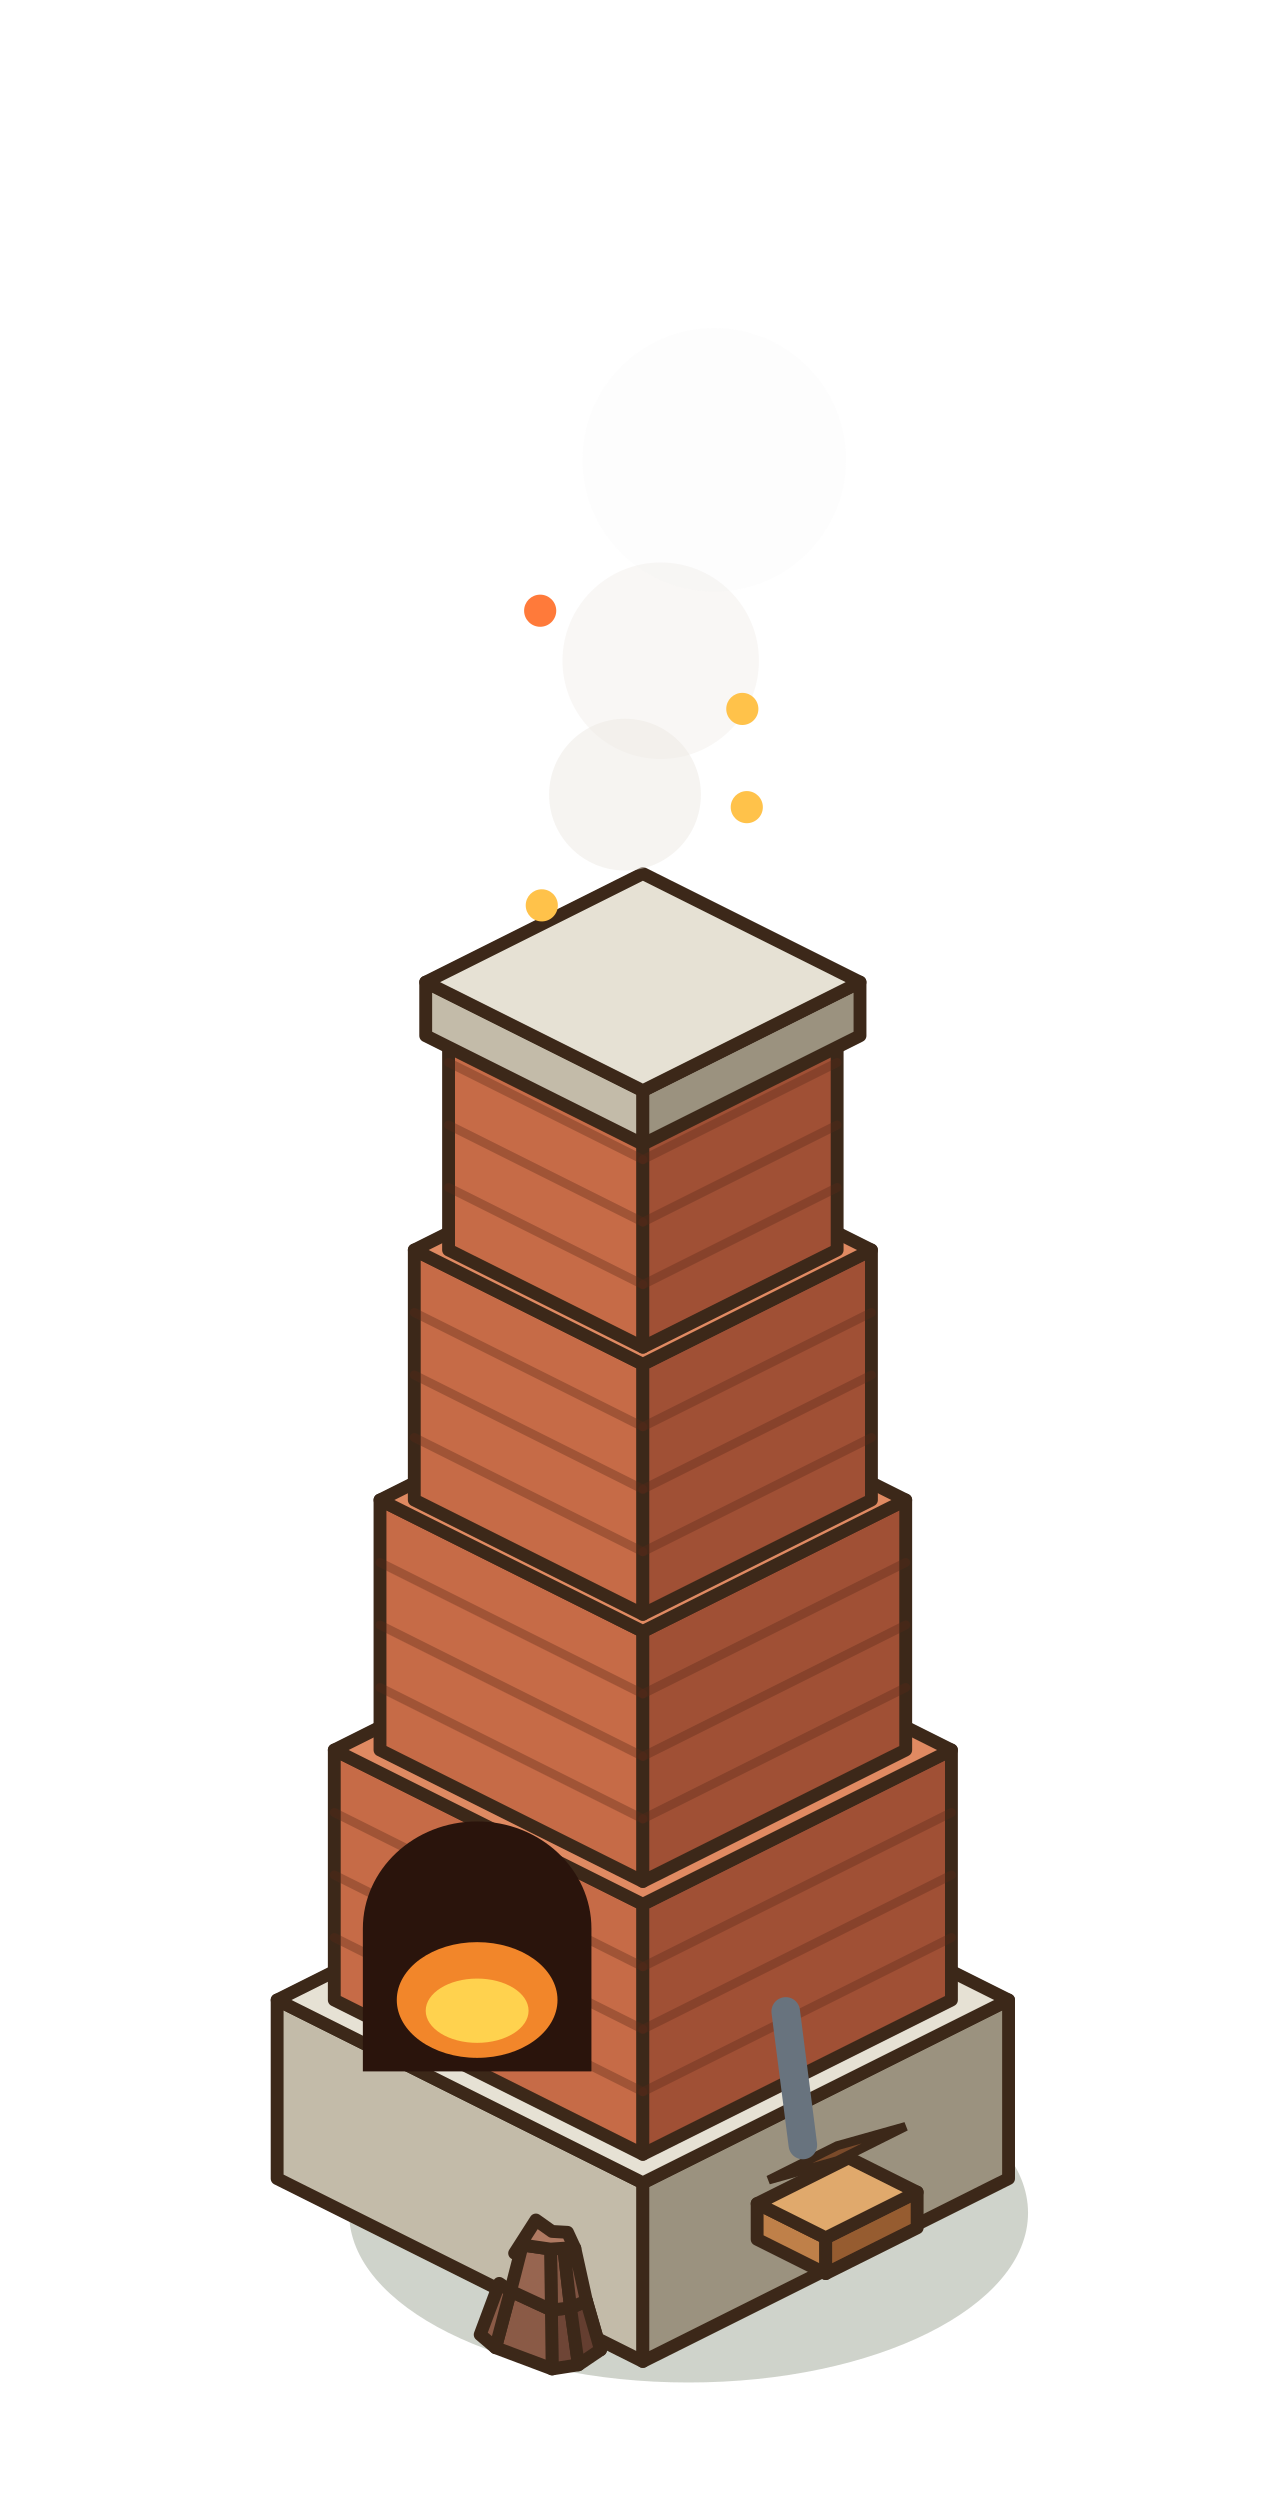
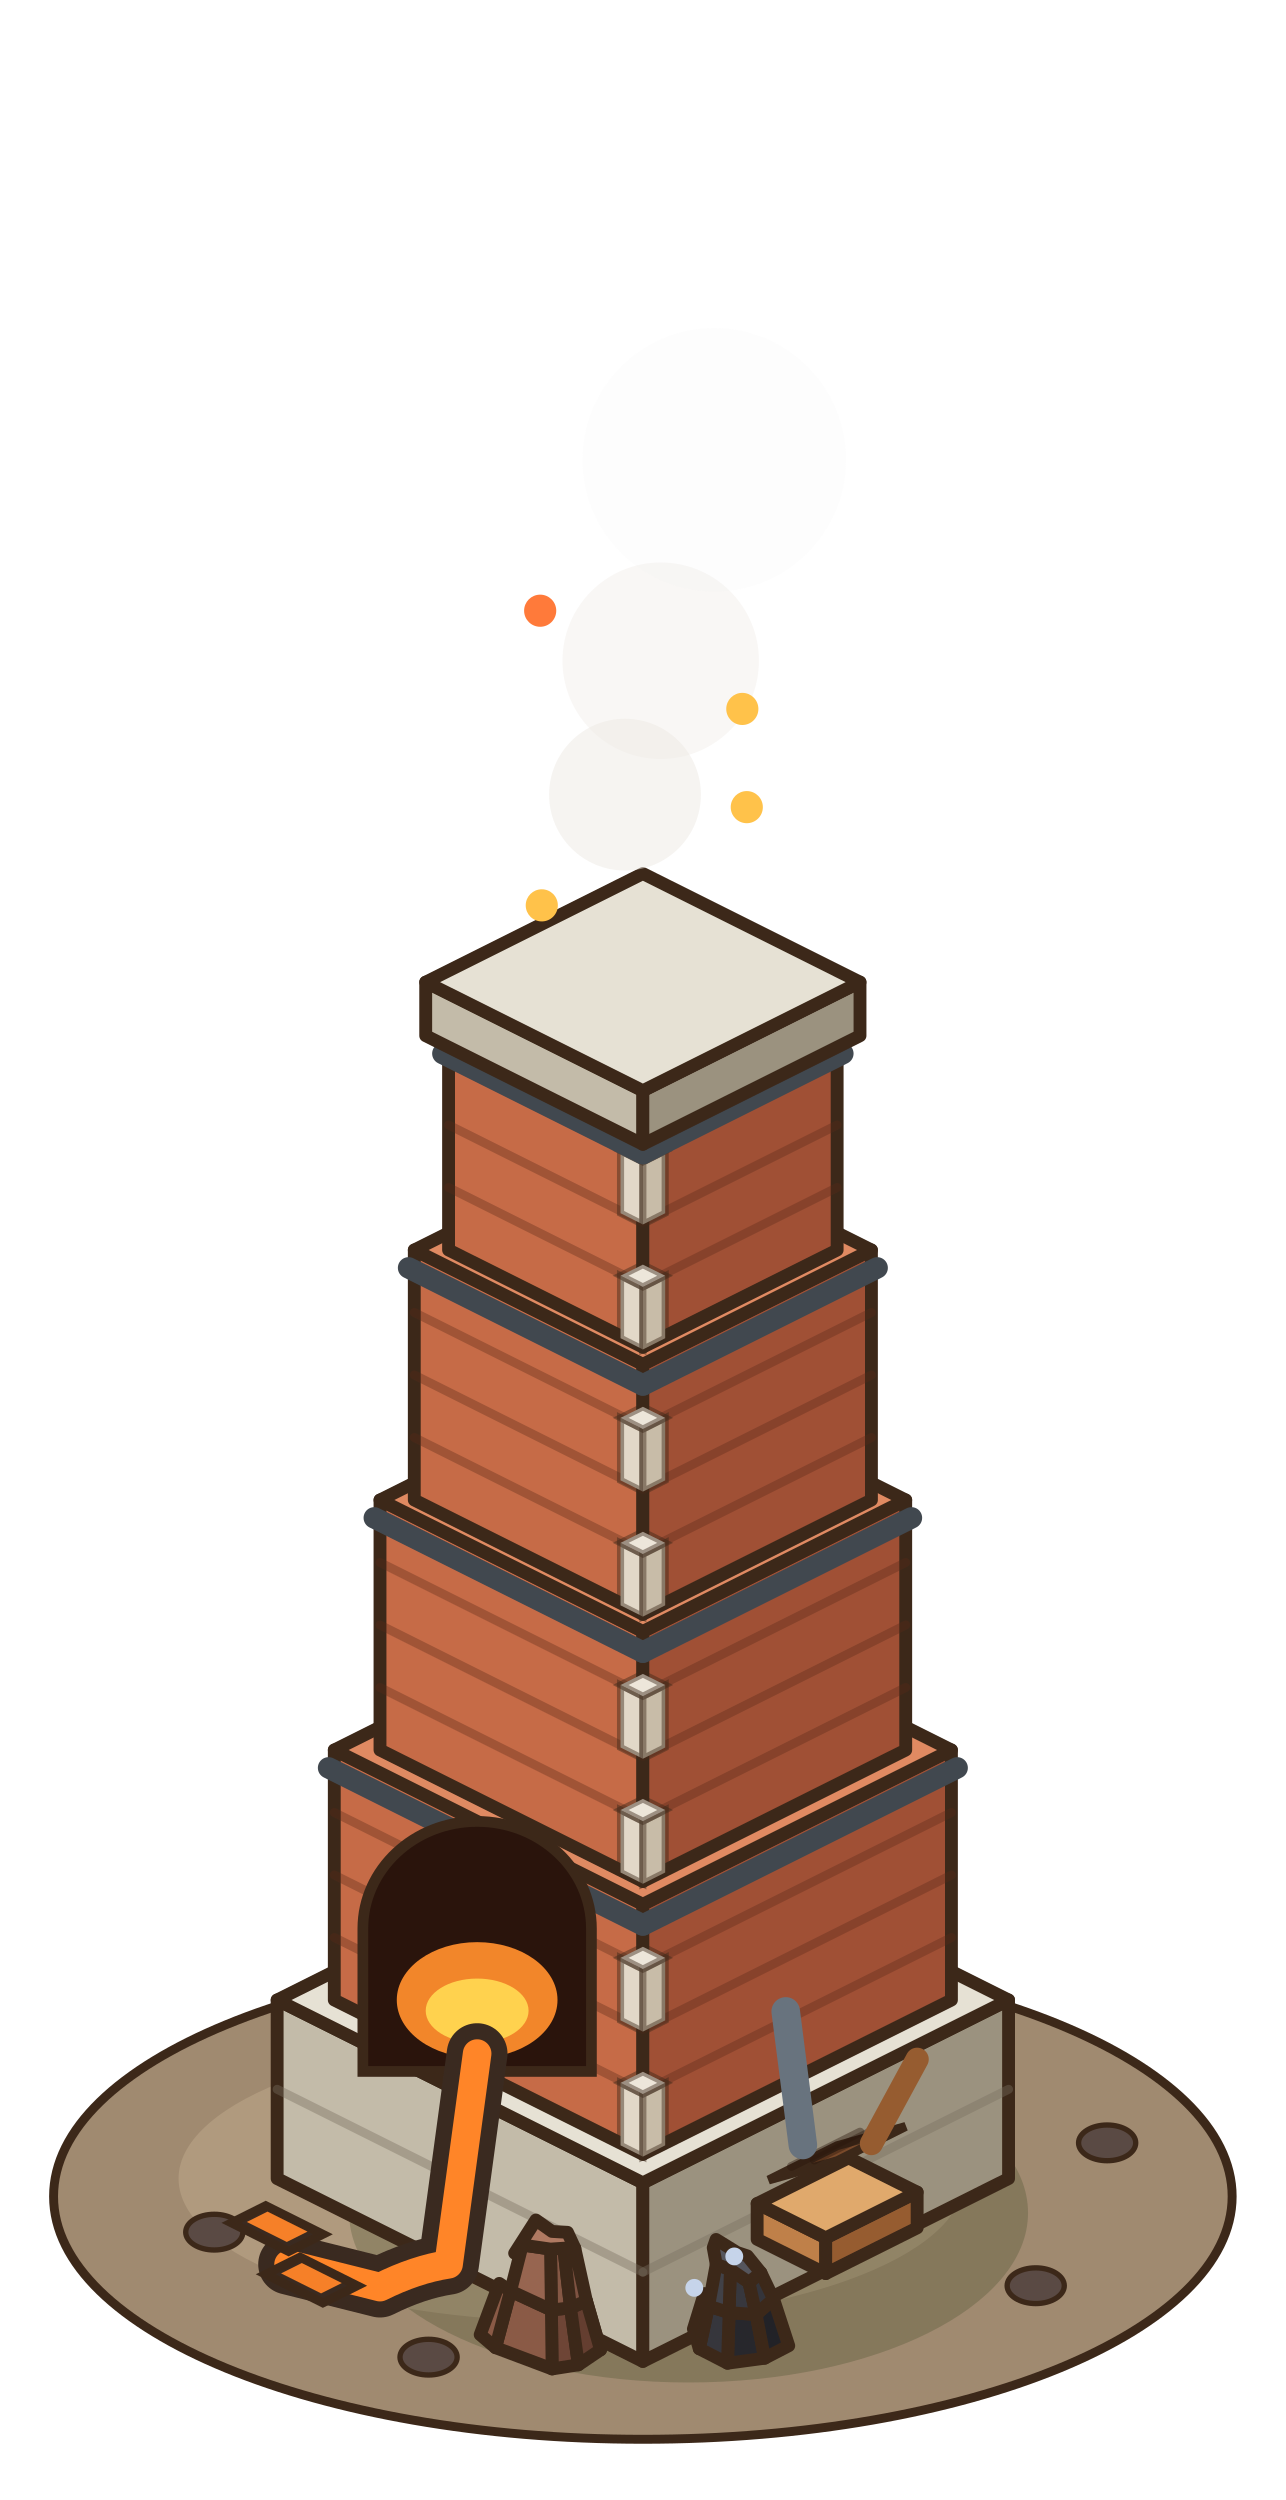
<svg xmlns="http://www.w3.org/2000/svg" width="90" height="175" viewBox="-45 -152.5 90 175">
  <g transform="scale(1.25)">
+     <ellipse cx="0" cy="1" rx="33" ry="13.6" fill="#A08A70" stroke="#3C2819" stroke-width="0.5" />
+     <ellipse cx="-4" cy="0" rx="22" ry="8" fill="#B09A7E" />
+     <ellipse cx="-24" cy="3" rx="1.6" ry="1" fill="#5A4A44" stroke="#3C2819" stroke-width="0.3" />
+     <ellipse cx="22" cy="6" rx="1.6" ry="1" fill="#5A4A44" stroke="#3C2819" stroke-width="0.3" />
+     <ellipse cx="-12" cy="10" rx="1.6" ry="1" fill="#5A4A44" stroke="#3C2819" stroke-width="0.3" />
+     <ellipse cx="26" cy="-2" rx="1.6" ry="1" fill="#5A4A44" stroke="#3C2819" stroke-width="0.3" />
    <ellipse cx="2.56" cy="1.92" rx="19.01" ry="9.5" fill="rgba(40,55,20,0.22)" />
    <polygon points="-20.48,0 0,10.24 0,0.24 -20.48,-10" fill="#C3BBA9" stroke="#3C2819" stroke-width="0.72" stroke-linejoin="round" />
    <polygon points="20.48,0 0,10.24 0,0.24 20.48,-10" fill="#9B927F" stroke="#3C2819" stroke-width="0.72" stroke-linejoin="round" />
    <polygon points="0,-20.24 20.48,-10 0,0.24 -20.48,-10" fill="#E6E1D4" stroke="#3C2819" stroke-width="0.72" stroke-linejoin="round" />
+     <line x1="-20.48" y1="-5" x2="0" y2="5.24" stroke="rgba(120,110,95,.4)" stroke-width="0.5" stroke-linecap="round" />
+     <line x1="0" y1="5.24" x2="20.48" y2="-5" stroke="rgba(120,110,95,.4)" stroke-width="0.5" stroke-linecap="round" />
    <polygon points="-17.28,-10 0,-1.36 0,-15.36 -17.28,-24" fill="#C66B47" stroke="#3C2819" stroke-width="0.72" stroke-linejoin="round" />
    <polygon points="17.28,-10 0,-1.36 0,-15.36 17.28,-24" fill="#A05035" stroke="#3C2819" stroke-width="0.72" stroke-linejoin="round" />
    <polygon points="0,-32.64 17.28,-24 0,-15.36 -17.28,-24" fill="#E08A62" stroke="#3C2819" stroke-width="0.72" stroke-linejoin="round" />
    <line x1="-17.28" y1="-13.5" x2="0" y2="-4.86" stroke="rgba(90,40,25,.35)" stroke-width="0.5" stroke-linecap="round" />
    <line x1="17.28" y1="-13.5" x2="0" y2="-4.86" stroke="rgba(90,40,25,.35)" stroke-width="0.5" stroke-linecap="round" />
    <line x1="-17.28" y1="-17" x2="0" y2="-8.36" stroke="rgba(90,40,25,.35)" stroke-width="0.5" stroke-linecap="round" />
    <line x1="17.28" y1="-17" x2="0" y2="-8.36" stroke="rgba(90,40,25,.35)" stroke-width="0.5" stroke-linecap="round" />
    <line x1="-17.28" y1="-20.5" x2="0" y2="-11.86" stroke="rgba(90,40,25,.35)" stroke-width="0.5" stroke-linecap="round" />
    <line x1="17.28" y1="-20.5" x2="0" y2="-11.86" stroke="rgba(90,40,25,.35)" stroke-width="0.5" stroke-linecap="round" />
+     <polygon points="-1.25,-1.86 0,-1.23 0,-4.73 -1.25,-5.36" fill="#E2D8C8" stroke="rgba(60,40,25,.45)" stroke-width="0.4" />
+     <polygon points="1.25,-1.86 0,-1.23 0,-4.73 1.25,-5.36" fill="#C8BCA8" stroke="rgba(60,40,25,.45)" stroke-width="0.4" />
+     <polygon points="0,-5.98 1.25,-5.36 0,-4.73 -1.25,-5.36" fill="#EDE6DA" stroke="rgba(60,40,25,.45)" stroke-width="0.4" />
+     <polygon points="-1.25,-8.86 0,-8.23 0,-11.73 -1.25,-12.36" fill="#E2D8C8" stroke="rgba(60,40,25,.45)" stroke-width="0.4" />
+     <polygon points="1.25,-8.86 0,-8.23 0,-11.73 1.25,-12.36" fill="#C8BCA8" stroke="rgba(60,40,25,.45)" stroke-width="0.4" />
+     <polygon points="0,-12.98 1.25,-12.36 0,-11.73 -1.25,-12.36" fill="#EDE6DA" stroke="rgba(60,40,25,.45)" stroke-width="0.4" />
+     <line x1="-17.6" y1="-23" x2="0" y2="-14.2" stroke="#41484F" stroke-width="1.2" stroke-linecap="round" />
+     <line x1="0" y1="-14.2" x2="17.6" y2="-23" stroke="#41484F" stroke-width="1.2" stroke-linecap="round" />
    <polygon points="-14.72,-24 0,-16.64 0,-30.64 -14.72,-38" fill="#C66B47" stroke="#3C2819" stroke-width="0.72" stroke-linejoin="round" />
    <polygon points="14.72,-24 0,-16.64 0,-30.64 14.72,-38" fill="#A05035" stroke="#3C2819" stroke-width="0.72" stroke-linejoin="round" />
    <polygon points="0,-45.36 14.72,-38 0,-30.64 -14.72,-38" fill="#E08A62" stroke="#3C2819" stroke-width="0.72" stroke-linejoin="round" />
    <line x1="-14.72" y1="-27.5" x2="0" y2="-20.14" stroke="rgba(90,40,25,.35)" stroke-width="0.5" stroke-linecap="round" />
    <line x1="14.72" y1="-27.5" x2="0" y2="-20.14" stroke="rgba(90,40,25,.35)" stroke-width="0.5" stroke-linecap="round" />
    <line x1="-14.72" y1="-31" x2="0" y2="-23.64" stroke="rgba(90,40,25,.35)" stroke-width="0.5" stroke-linecap="round" />
    <line x1="14.72" y1="-31" x2="0" y2="-23.64" stroke="rgba(90,40,25,.35)" stroke-width="0.5" stroke-linecap="round" />
    <line x1="-14.72" y1="-34.5" x2="0" y2="-27.14" stroke="rgba(90,40,25,.35)" stroke-width="0.5" stroke-linecap="round" />
    <line x1="14.72" y1="-34.5" x2="0" y2="-27.14" stroke="rgba(90,40,25,.35)" stroke-width="0.5" stroke-linecap="round" />
+     <polygon points="-1.25,-17.14 0,-16.51 0,-20.01 -1.25,-20.64" fill="#E2D8C8" stroke="rgba(60,40,25,.45)" stroke-width="0.4" />
+     <polygon points="1.25,-17.14 0,-16.51 0,-20.01 1.25,-20.64" fill="#C8BCA8" stroke="rgba(60,40,25,.45)" stroke-width="0.4" />
+     <polygon points="0,-21.26 1.25,-20.64 0,-20.01 -1.25,-20.64" fill="#EDE6DA" stroke="rgba(60,40,25,.45)" stroke-width="0.4" />
+     <polygon points="-1.25,-24.14 0,-23.51 0,-27.01 -1.25,-27.64" fill="#E2D8C8" stroke="rgba(60,40,25,.45)" stroke-width="0.4" />
+     <polygon points="1.25,-24.14 0,-23.51 0,-27.01 1.25,-27.64" fill="#C8BCA8" stroke="rgba(60,40,25,.45)" stroke-width="0.4" />
+     <polygon points="0,-28.26 1.25,-27.64 0,-27.01 -1.25,-27.64" fill="#EDE6DA" stroke="rgba(60,40,25,.45)" stroke-width="0.4" />
+     <line x1="-15.04" y1="-37" x2="0" y2="-29.48" stroke="#41484F" stroke-width="1.2" stroke-linecap="round" />
+     <line x1="0" y1="-29.48" x2="15.04" y2="-37" stroke="#41484F" stroke-width="1.2" stroke-linecap="round" />
    <polygon points="-12.8,-38 0,-31.6 0,-45.6 -12.8,-52" fill="#C66B47" stroke="#3C2819" stroke-width="0.72" stroke-linejoin="round" />
    <polygon points="12.8,-38 0,-31.6 0,-45.6 12.8,-52" fill="#A05035" stroke="#3C2819" stroke-width="0.72" stroke-linejoin="round" />
    <polygon points="0,-58.4 12.8,-52 0,-45.6 -12.8,-52" fill="#E08A62" stroke="#3C2819" stroke-width="0.72" stroke-linejoin="round" />
    <line x1="-12.8" y1="-41.5" x2="0" y2="-35.1" stroke="rgba(90,40,25,.35)" stroke-width="0.5" stroke-linecap="round" />
    <line x1="12.8" y1="-41.5" x2="0" y2="-35.1" stroke="rgba(90,40,25,.35)" stroke-width="0.5" stroke-linecap="round" />
    <line x1="-12.8" y1="-45" x2="0" y2="-38.6" stroke="rgba(90,40,25,.35)" stroke-width="0.5" stroke-linecap="round" />
    <line x1="12.8" y1="-45" x2="0" y2="-38.6" stroke="rgba(90,40,25,.35)" stroke-width="0.5" stroke-linecap="round" />
    <line x1="-12.8" y1="-48.5" x2="0" y2="-42.1" stroke="rgba(90,40,25,.35)" stroke-width="0.5" stroke-linecap="round" />
    <line x1="12.8" y1="-48.5" x2="0" y2="-42.1" stroke="rgba(90,40,25,.35)" stroke-width="0.5" stroke-linecap="round" />
+     <polygon points="-1.25,-32.1 0,-31.47 0,-34.97 -1.25,-35.6" fill="#E2D8C8" stroke="rgba(60,40,25,.45)" stroke-width="0.4" />
+     <polygon points="1.25,-32.1 0,-31.47 0,-34.97 1.25,-35.6" fill="#C8BCA8" stroke="rgba(60,40,25,.45)" stroke-width="0.4" />
+     <polygon points="0,-36.22 1.25,-35.6 0,-34.97 -1.25,-35.6" fill="#EDE6DA" stroke="rgba(60,40,25,.45)" stroke-width="0.4" />
+     <polygon points="-1.25,-39.1 0,-38.47 0,-41.97 -1.25,-42.6" fill="#E2D8C8" stroke="rgba(60,40,25,.45)" stroke-width="0.4" />
+     <polygon points="1.25,-39.1 0,-38.47 0,-41.97 1.25,-42.6" fill="#C8BCA8" stroke="rgba(60,40,25,.45)" stroke-width="0.4" />
+     <polygon points="0,-43.22 1.25,-42.6 0,-41.97 -1.25,-42.6" fill="#EDE6DA" stroke="rgba(60,40,25,.45)" stroke-width="0.4" />
+     <line x1="-13.12" y1="-51" x2="0" y2="-44.44" stroke="#41484F" stroke-width="1.2" stroke-linecap="round" />
+     <line x1="0" y1="-44.44" x2="13.12" y2="-51" stroke="#41484F" stroke-width="1.2" stroke-linecap="round" />
    <polygon points="-10.88,-52 0,-46.56 0,-58.56 -10.88,-64" fill="#C66B47" stroke="#3C2819" stroke-width="0.72" stroke-linejoin="round" />
    <polygon points="10.88,-52 0,-46.56 0,-58.56 10.88,-64" fill="#A05035" stroke="#3C2819" stroke-width="0.72" stroke-linejoin="round" />
    <polygon points="0,-69.44 10.88,-64 0,-58.56 -10.88,-64" fill="#E08A62" stroke="#3C2819" stroke-width="0.72" stroke-linejoin="round" />
    <line x1="-10.88" y1="-55.5" x2="0" y2="-50.06" stroke="rgba(90,40,25,.35)" stroke-width="0.5" stroke-linecap="round" />
    <line x1="10.88" y1="-55.5" x2="0" y2="-50.06" stroke="rgba(90,40,25,.35)" stroke-width="0.5" stroke-linecap="round" />
    <line x1="-10.88" y1="-59" x2="0" y2="-53.56" stroke="rgba(90,40,25,.35)" stroke-width="0.5" stroke-linecap="round" />
    <line x1="10.88" y1="-59" x2="0" y2="-53.56" stroke="rgba(90,40,25,.35)" stroke-width="0.5" stroke-linecap="round" />
    <line x1="-10.88" y1="-62.5" x2="0" y2="-57.06" stroke="rgba(90,40,25,.35)" stroke-width="0.5" stroke-linecap="round" />
    <line x1="10.88" y1="-62.5" x2="0" y2="-57.06" stroke="rgba(90,40,25,.35)" stroke-width="0.5" stroke-linecap="round" />
+     <polygon points="-1.25,-47.06 0,-46.43 0,-49.93 -1.25,-50.56" fill="#E2D8C8" stroke="rgba(60,40,25,.45)" stroke-width="0.4" />
+     <polygon points="1.25,-47.06 0,-46.43 0,-49.93 1.25,-50.56" fill="#C8BCA8" stroke="rgba(60,40,25,.45)" stroke-width="0.4" />
+     <polygon points="0,-51.18 1.25,-50.56 0,-49.93 -1.25,-50.56" fill="#EDE6DA" stroke="rgba(60,40,25,.45)" stroke-width="0.4" />
+     <polygon points="-1.25,-54.06 0,-53.43 0,-56.93 -1.25,-57.56" fill="#E2D8C8" stroke="rgba(60,40,25,.45)" stroke-width="0.4" />
+     <polygon points="1.25,-54.06 0,-53.43 0,-56.93 1.25,-57.56" fill="#C8BCA8" stroke="rgba(60,40,25,.45)" stroke-width="0.4" />
+     <polygon points="0,-58.18 1.25,-57.56 0,-56.93 -1.25,-57.56" fill="#EDE6DA" stroke="rgba(60,40,25,.45)" stroke-width="0.4" />
+     <line x1="-11.2" y1="-63" x2="0" y2="-57.4" stroke="#41484F" stroke-width="1.2" stroke-linecap="round" />
+     <line x1="0" y1="-57.4" x2="11.2" y2="-63" stroke="#41484F" stroke-width="1.2" stroke-linecap="round" />
    <polygon points="-12.16,-64 0,-57.92 0,-60.92 -12.16,-67" fill="#C3BBA9" stroke="#3C2819" stroke-width="0.72" stroke-linejoin="round" />
    <polygon points="12.16,-64 0,-57.92 0,-60.92 12.16,-67" fill="#9B927F" stroke="#3C2819" stroke-width="0.72" stroke-linejoin="round" />
    <polygon points="0,-73.08 12.16,-67 0,-60.92 -12.16,-67" fill="#E6E1D4" stroke="#3C2819" stroke-width="0.72" stroke-linejoin="round" />
-     <path d="M-15.68,-6 L-15.68,-14 A6.4,6 0 0 1 -2.88,-14 L-2.88,-6 Z" fill="#2A140C" />
+     <path d="M-15.68,-6 L-15.68,-14 A6.4,6 0 0 1 -2.88,-14 L-2.88,-6 Z" fill="#2A140C" stroke="#3C2819" stroke-width="0.6" />
    <ellipse cx="-9.28" cy="-10" rx="4.5" ry="3.24" fill="#F2862A" />
    <ellipse cx="-9.28" cy="-9.4" rx="2.88" ry="1.8" fill="#FFD24E" />
+     <path d="M-9.28,-7 L-10.88,4.8 Q-12.72,5.08 -14.72,6.08 L-19.84,4.8" stroke="#3A2A20" stroke-width="3.4" fill="none" stroke-linecap="round" stroke-linejoin="round" />
+     <path d="M-9.28,-7 L-10.88,4.8 Q-12.72,5.08 -14.72,6.08 L-19.84,4.8" stroke="rgba(255,133.04,40,1)" stroke-width="1.6" fill="none" stroke-linecap="round" stroke-linejoin="round" />
+     <polygon points="-21.12,1.52 -17.92,3.12 -19.84,4.08 -23.04,2.48" fill="#3A2A20" stroke="#3C2819" stroke-width="0.5" />
+     <polygon points="-21.02,1.85 -18.78,2.97 -19.94,3.55 -22.18,2.43" fill="rgba(255,133.04,40,0.95)" />
+     <polygon points="-19.2,4.4 -16,6 -17.92,6.96 -21.12,5.36" fill="#3A2A20" stroke="#3C2819" stroke-width="0.5" />
+     <polygon points="-19.1,4.73 -16.86,5.85 -18.02,6.43 -20.26,5.31" fill="rgba(255,133.04,40,0.95)" />
    <polygon points="6.4,3.4 10.24,5.32 10.24,3.32 6.4,1.4" fill="#BF8049" stroke="#3C2819" stroke-width="0.72" stroke-linejoin="round" />
    <polygon points="15.36,2.76 10.24,5.32 10.24,3.32 15.36,0.76" fill="#965C30" stroke="#3C2819" stroke-width="0.72" stroke-linejoin="round" />
    <polygon points="11.52,-1.16 15.36,0.76 10.24,3.32 6.4,1.4" fill="#E0A96C" stroke="#3C2819" stroke-width="0.72" stroke-linejoin="round" />
    <polygon points="10.88,-1.84 14.72,-2.92 10.88,-1 7.04,0.08" fill="#7A4A2A" stroke="#3C2819" stroke-width="0.5" />
+     <line x1="8.32" y1="-0.68" x2="12.16" y2="-2.6" stroke="rgba(40,20,10,.4)" stroke-width="0.5" stroke-linecap="round" />
+     <line x1="9.6" y1="-1.04" x2="13.44" y2="-2.96" stroke="rgba(40,20,10,.4)" stroke-width="0.5" stroke-linecap="round" />
    <line x1="8.96" y1="-1.88" x2="8" y2="-9.36" stroke="#68737E" stroke-width="1.6" stroke-linecap="round" />
+     <line x1="12.8" y1="-1.96" x2="15.36" y2="-6.68" stroke="#965C30" stroke-width="1.3" stroke-linecap="round" />
    <polygon points="-3.61,10.43 -5.08,10.66 -5.12,7.36 -4.05,7.24" fill="#6e4536" stroke="#3C2819" stroke-width="0.72" stroke-linejoin="round" />
    <polygon points="-5.08,10.66 -8.25,9.47 -7.41,6.3 -5.12,7.36" fill="#8a5a46" stroke="#3C2819" stroke-width="0.72" stroke-linejoin="round" />
    <polygon points="-8.25,9.47 -9.11,8.74 -8.04,5.87 -7.41,6.3" fill="#8a5a46" stroke="#3C2819" stroke-width="0.72" stroke-linejoin="round" />
    <polygon points="-3.19,8.34 -2.37,9.59 -3.16,6.85 -3.75,5.73" fill="#643e30" stroke="#3C2819" stroke-width="0.72" stroke-linejoin="round" />
    <polygon points="-2.37,9.59 -3.61,10.43 -4.05,7.24 -3.16,6.85" fill="#643e30" stroke="#3C2819" stroke-width="0.72" stroke-linejoin="round" />
    <polygon points="-4.05,7.24 -5.12,7.36 -5.17,3.95 -4.43,3.9" fill="#855845" stroke="#3C2819" stroke-width="0.72" stroke-linejoin="round" />
    <polygon points="-5.12,7.36 -7.41,6.3 -6.75,3.72 -5.17,3.95" fill="#976550" stroke="#3C2819" stroke-width="0.72" stroke-linejoin="round" />
    <polygon points="-3.16,6.85 -4.05,7.24 -4.43,3.9 -3.81,3.9" fill="#7f5342" stroke="#3C2819" stroke-width="0.72" stroke-linejoin="round" />
    <polygon points="-4.43,3.9 -5.17,3.95 -6.75,3.72 -7.18,4.18 -5.99,2.32 -5.09,2.96 -4.22,3.01 -3.81,3.9" fill="#B07A62" stroke="#3C2819" stroke-width="0.72" stroke-linejoin="round" />
+     <polygon points="6.82,10.06 4.74,10.34 4.83,7.51 6.34,7.61" fill="#27272c" stroke="#3C2819" stroke-width="0.72" stroke-linejoin="round" />
+     <polygon points="4.74,10.34 3.16,9.53 3.68,7.14 4.83,7.51" fill="#36363c" stroke="#3C2819" stroke-width="0.72" stroke-linejoin="round" />
+     <polygon points="3.16,9.53 2.83,8.42 3.44,6.44 3.68,7.14" fill="#36363c" stroke="#3C2819" stroke-width="0.72" stroke-linejoin="round" />
+     <polygon points="8.17,9.36 6.82,10.06 6.34,7.61 7.32,6.75" fill="#222227" stroke="#3C2819" stroke-width="0.72" stroke-linejoin="round" />
+     <polygon points="6.34,7.61 4.83,7.51 4.9,5.1 5.94,5.81" fill="#37373d" stroke="#3C2819" stroke-width="0.72" stroke-linejoin="round" />
+     <polygon points="4.83,7.51 3.68,7.14 4.11,4.8 4.9,5.1" fill="#414147" stroke="#3C2819" stroke-width="0.72" stroke-linejoin="round" />
+     <polygon points="7.32,6.75 6.34,7.61 5.94,5.81 6.61,5.27" fill="#34343a" stroke="#3C2819" stroke-width="0.72" stroke-linejoin="round" />
+     <polygon points="5.94,5.81 4.9,5.1 4.11,4.8 3.94,3.87 4.1,3.41 5.28,4.14 5.85,4.33 6.61,5.27" fill="#55555C" stroke="#3C2819" stroke-width="0.72" stroke-linejoin="round" />
+     <circle cx="5.12" cy="4.36" r="0.5" fill="#C6D4EA" />
+     <circle cx="2.88" cy="6.12" r="0.5" fill="#C6D4EA" />
    <circle cx="1" cy="-85" r="5.5" fill="rgba(236,232,226,0.33)" />
    <circle cx="4" cy="-96.25" r="7.38" fill="rgba(236,232,226,0.08)" />
    <circle cx="-1" cy="-77.5" r="4.25" fill="rgba(236,232,226,0.49)" />
    <circle cx="5.57" cy="-82.3" r="0.9" fill="#FFC24A" />
    <circle cx="-5.75" cy="-87.8" r="0.9" fill="#FF7A3A" />
    <circle cx="-5.66" cy="-71.3" r="0.9" fill="#FFC24A" />
    <circle cx="5.82" cy="-76.8" r="0.9" fill="#FFC24A" />
  </g>
</svg>
